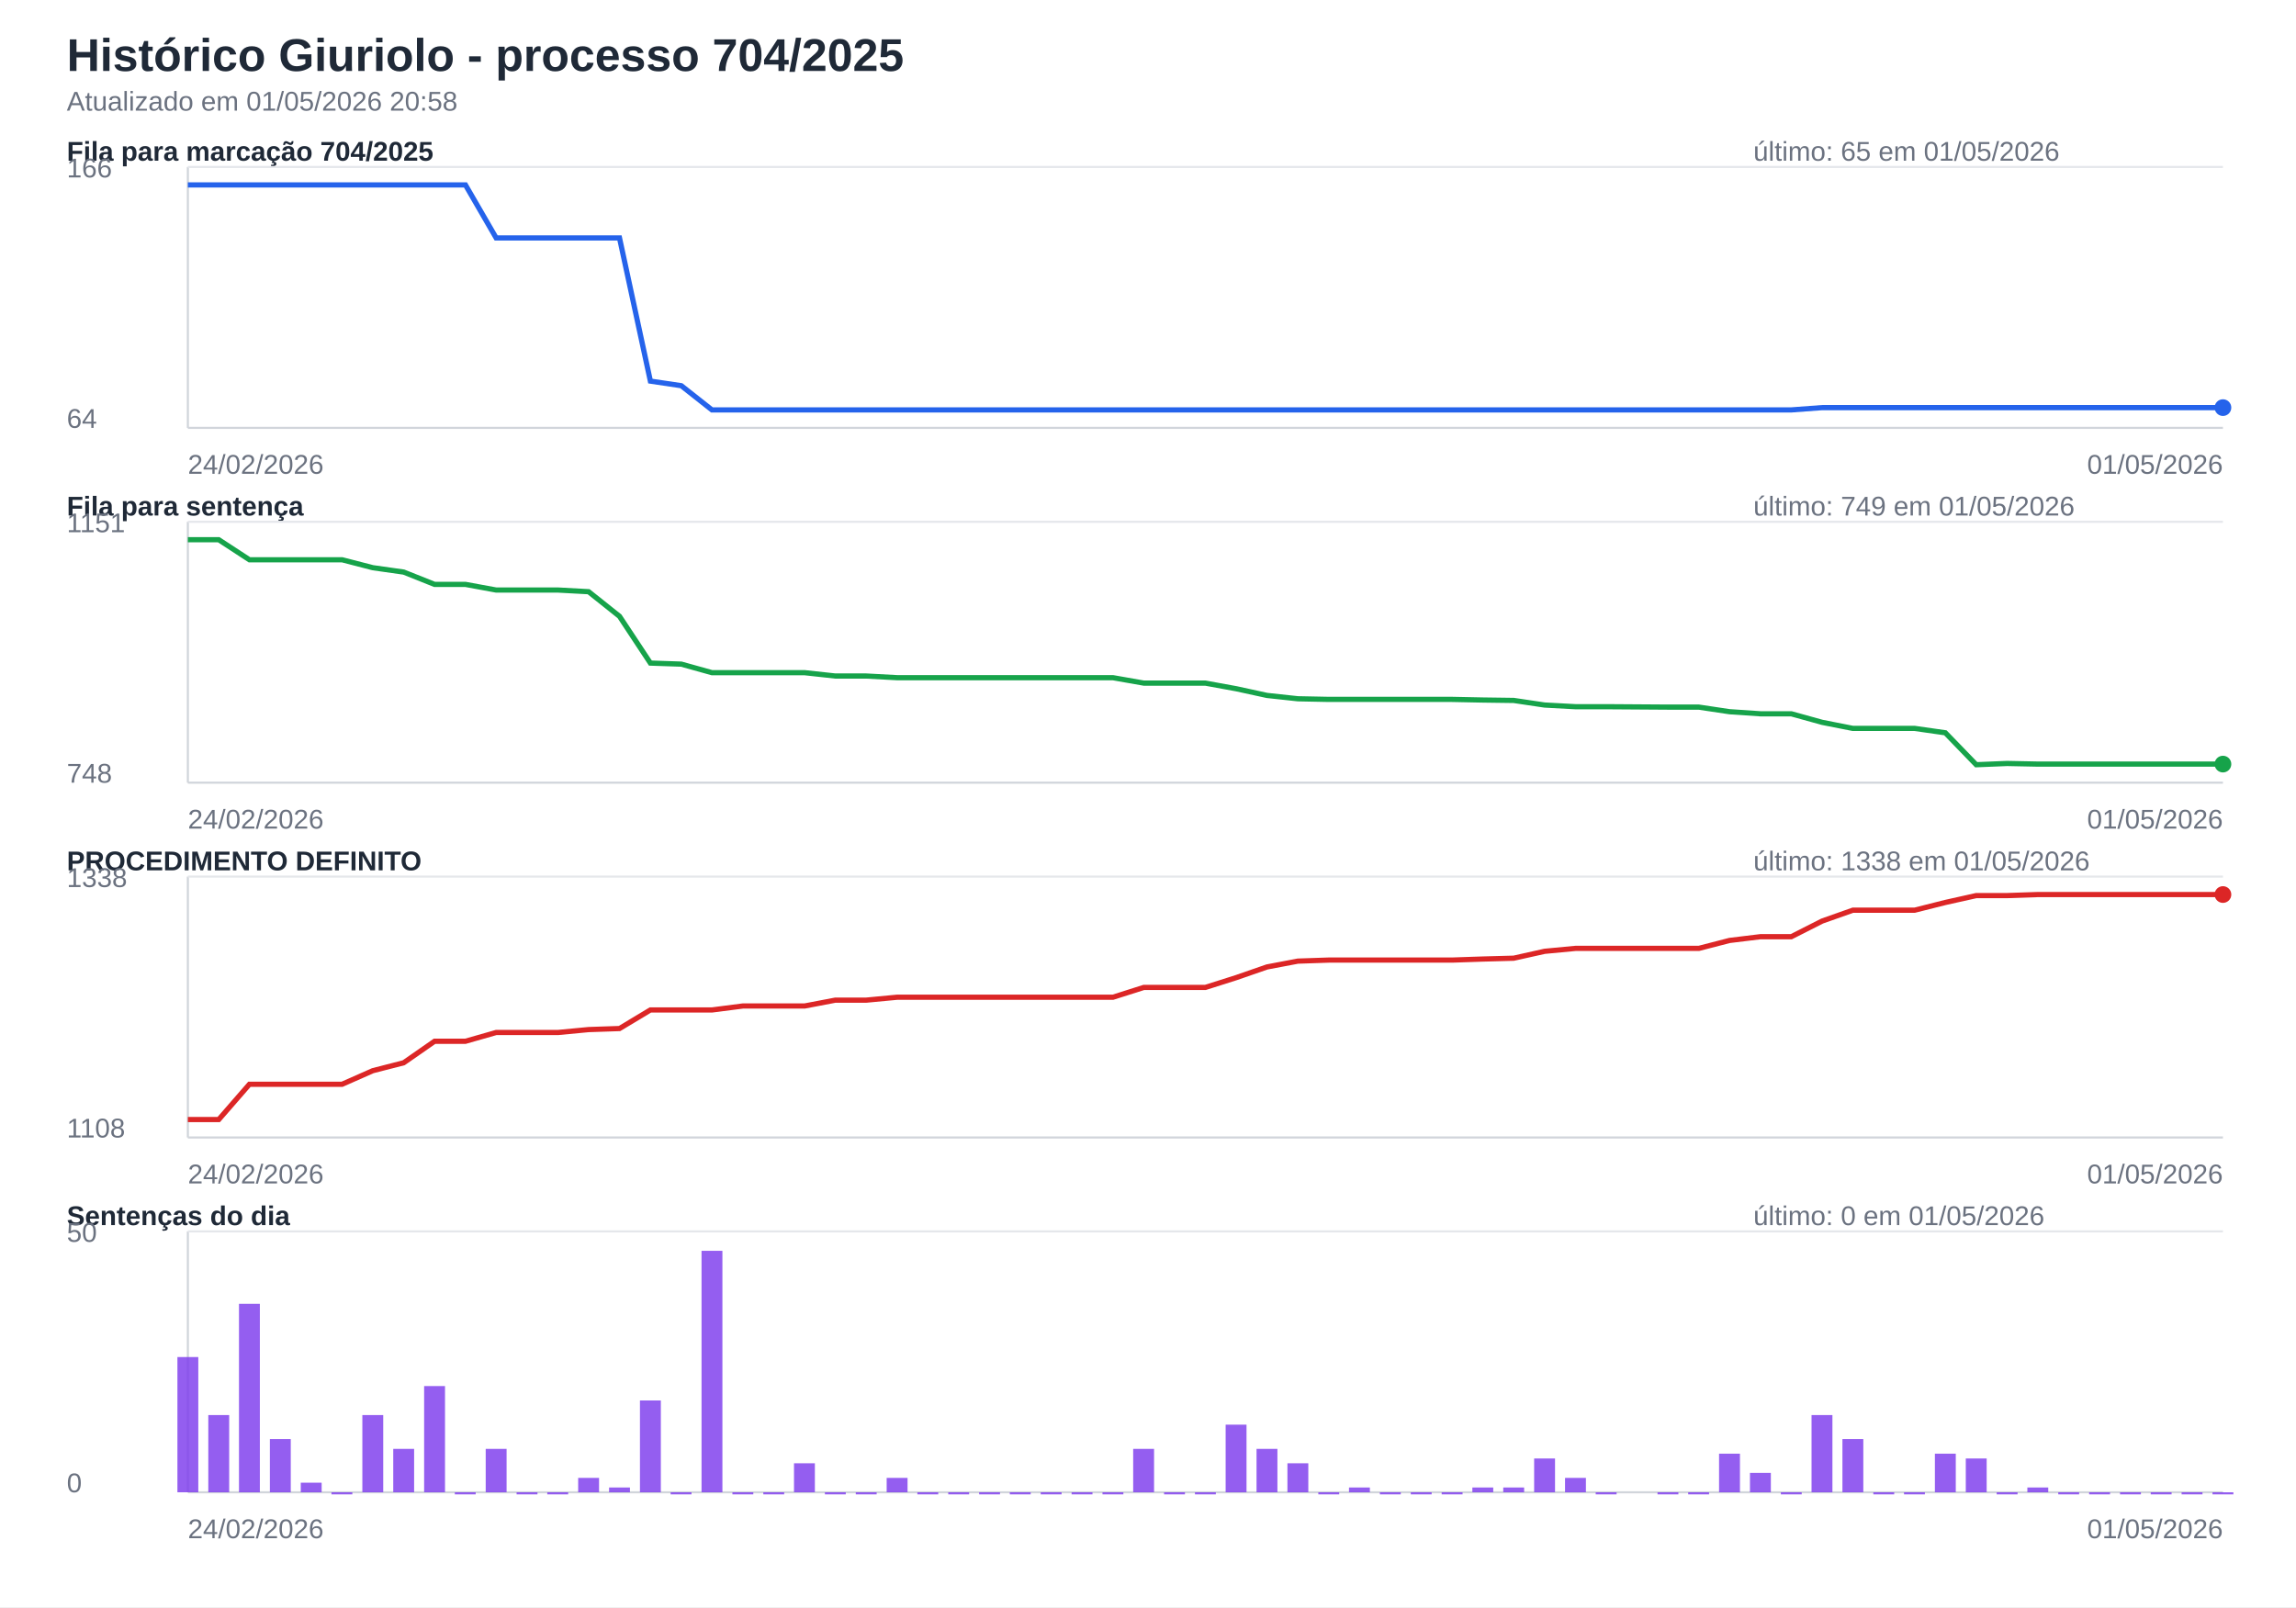
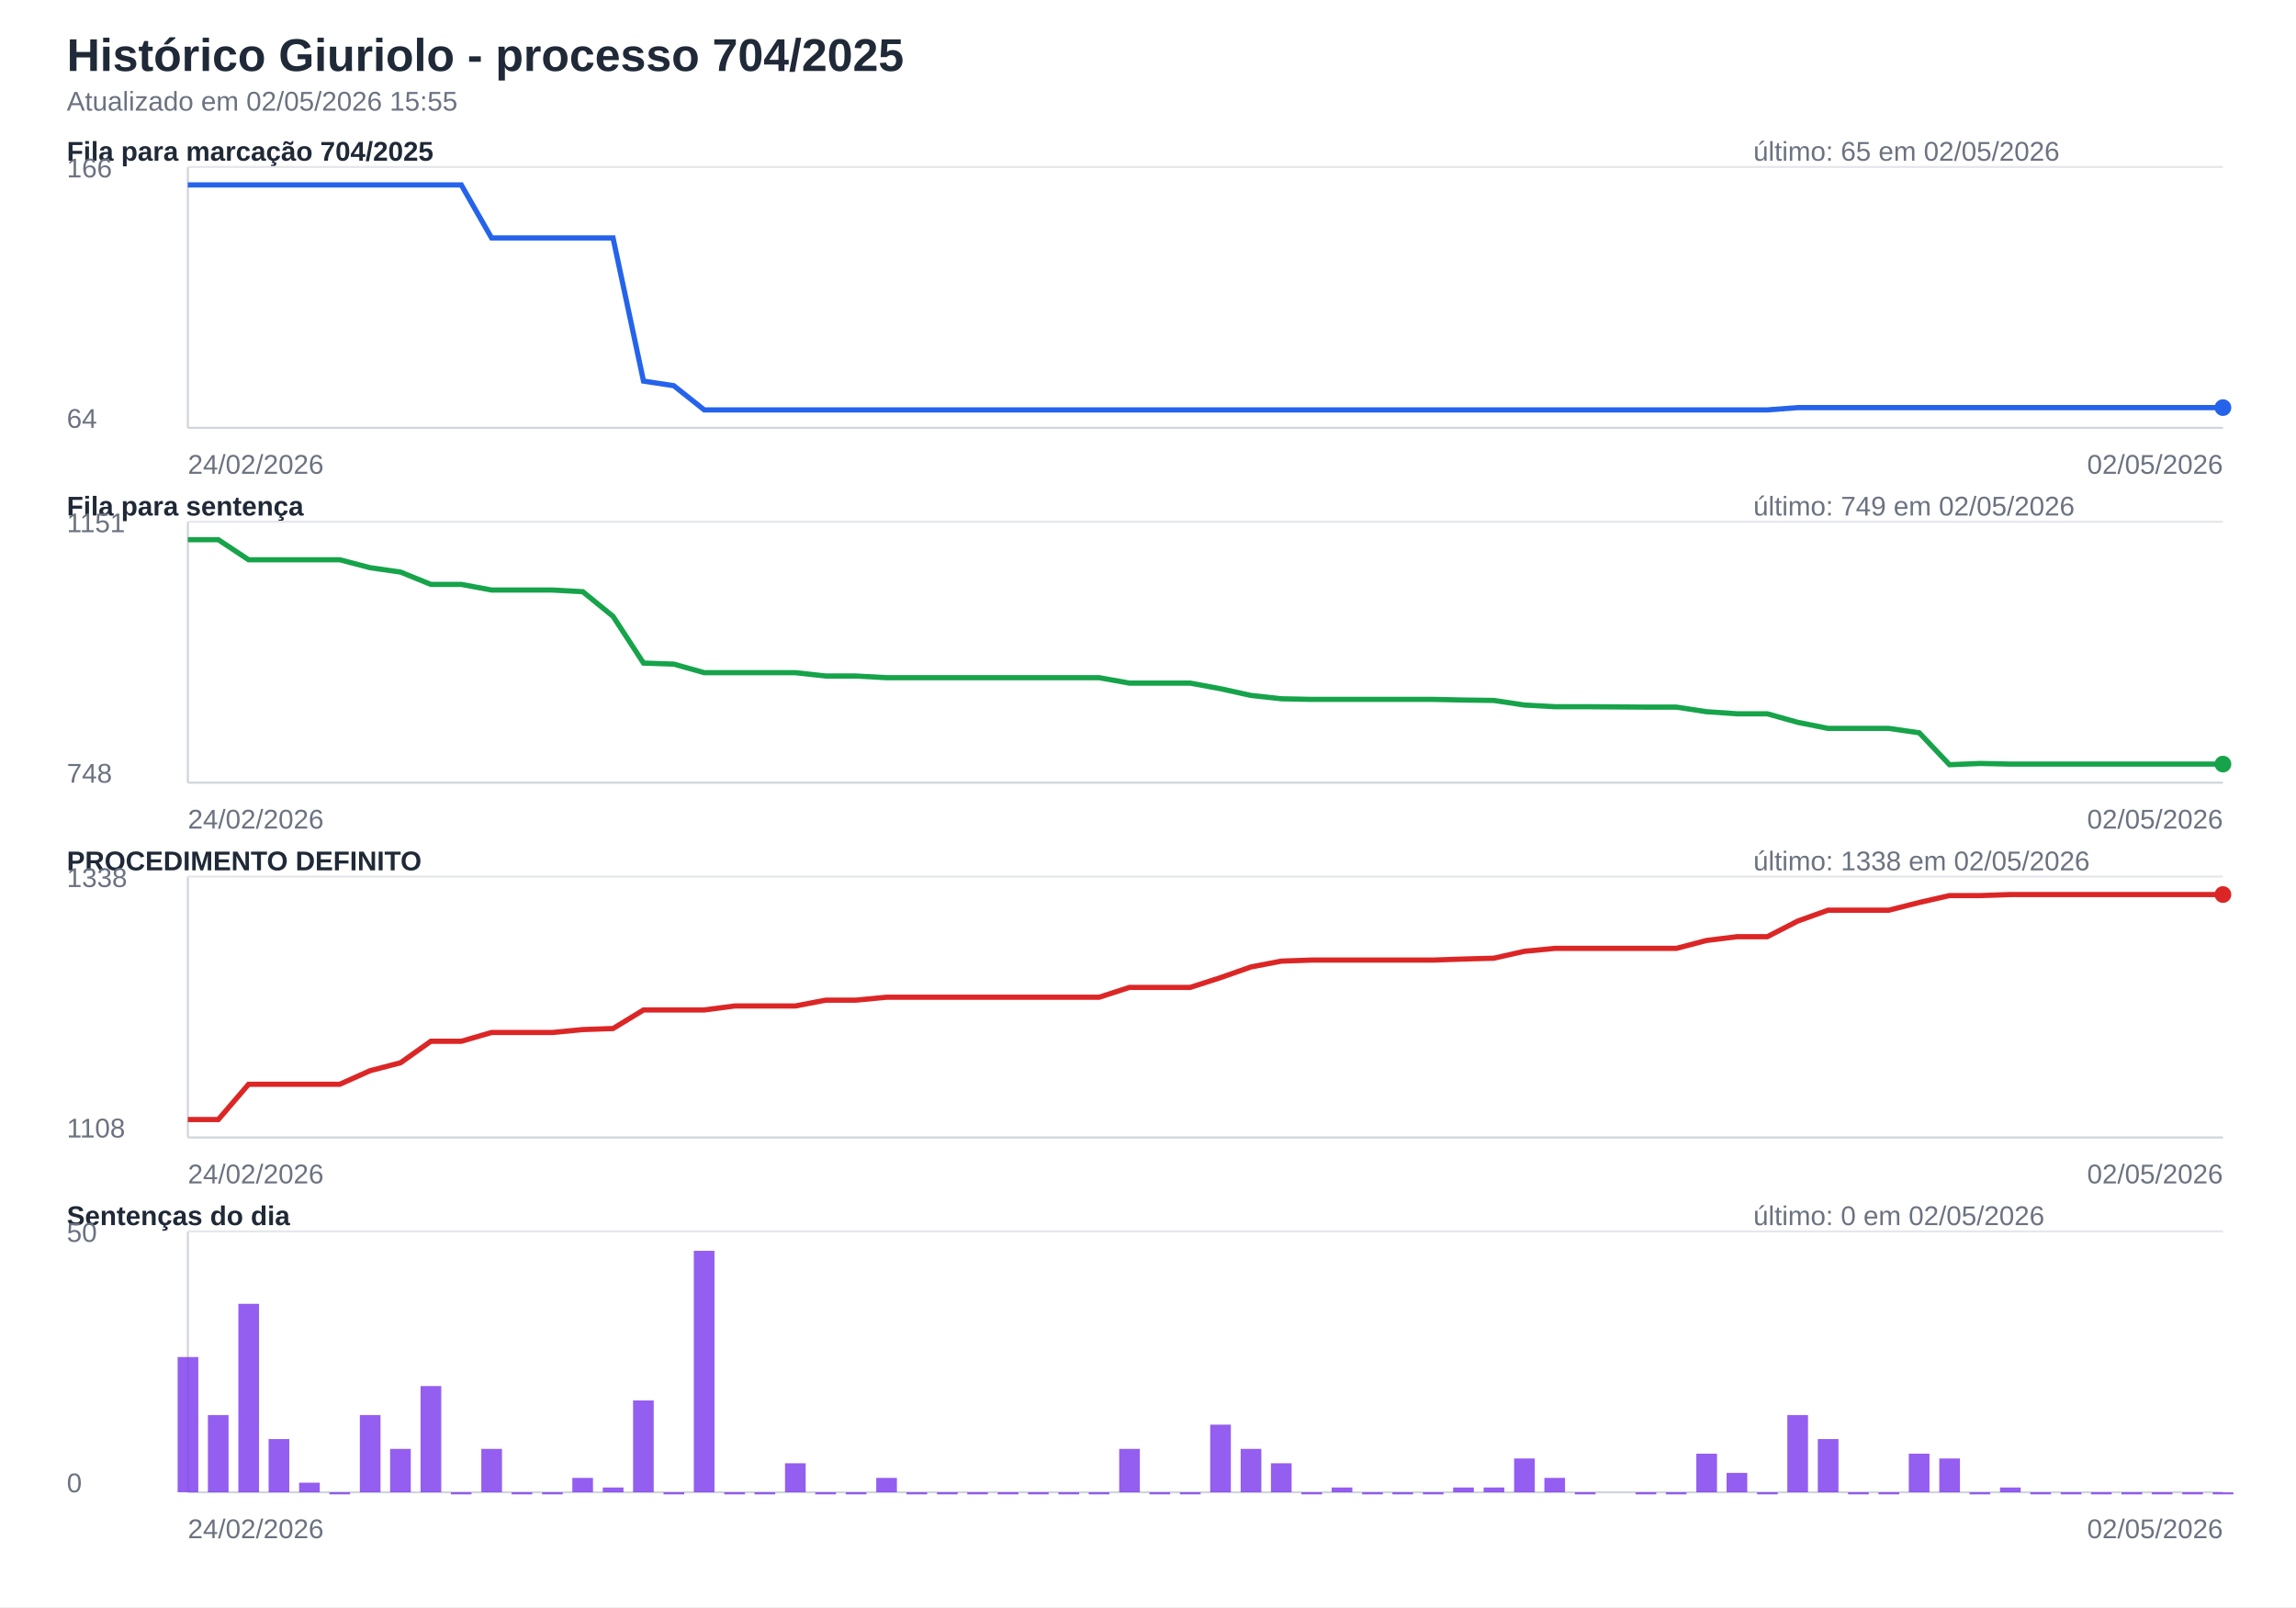
<svg xmlns="http://www.w3.org/2000/svg" width="1100" height="770" viewBox="0 0 1100 770">
  <rect width="100%" height="100%" fill="#ffffff" />
  <style>text{font-family:Segoe UI,Arial,sans-serif;font-size:13px;fill:#1f2937}.titulo{font-size:22px;font-weight:700}.sub{fill:#6b7280}.eixo{stroke:#d1d5db;stroke-width:1}.grade{stroke:#e5e7eb;stroke-width:1}.linha{fill:none;stroke-width:2.5}.barra{opacity:.82}</style>
  <text class="titulo" x="32" y="34">Histórico Giuriolo - processo 704/2025</text>
-   <text class="sub" x="32" y="53">Atualizado em 01/05/2026 20:58</text>
+   <text class="sub" x="32" y="53">Atualizado em 02/05/2026 15:55</text>
  <text x="32" y="77" font-weight="700">Fila para marcação 704/2025</text>
-   <text class="sub" x="840" y="77">último: 65 em 01/05/2026</text>
+   <text class="sub" x="840" y="77">último: 65 em 02/05/2026</text>
  <line class="eixo" x1="90" y1="205" x2="1065" y2="205" />
  <line class="eixo" x1="90" y1="80" x2="90" y2="205" />
  <line class="grade" x1="90" y1="80" x2="1065" y2="80" />
  <text class="sub" x="32" y="85">166</text>
  <text class="sub" x="32" y="205">64</text>
-   <path class="linha" stroke="#2563eb" d="M90.0,88.6 L104.8,88.6 L119.5,88.6 L134.3,88.6 L149.1,88.6 L163.9,88.6 L178.6,88.6 L193.4,88.6 L208.2,88.6 L223.0,88.6 L237.7,114.0 L252.5,114.0 L267.3,114.0 L282.0,114.0 L296.8,114.0 L311.6,182.6 L326.4,184.8 L341.1,196.4 L355.9,196.4 L370.7,196.4 L385.5,196.4 L400.2,196.4 L415.0,196.4 L429.8,196.4 L444.5,196.4 L459.3,196.4 L474.1,196.4 L488.9,196.4 L503.6,196.4 L518.4,196.4 L533.2,196.4 L548.0,196.4 L562.7,196.4 L577.5,196.4 L592.3,196.4 L607.0,196.4 L621.8,196.4 L636.6,196.4 L651.4,196.4 L666.1,196.4 L680.9,196.4 L695.7,196.4 L710.5,196.4 L725.2,196.4 L740.0,196.4 L754.8,196.4 L769.5,196.4 L799.1,196.4 L813.9,196.4 L828.6,196.4 L843.4,196.4 L858.2,196.4 L873.0,195.3 L887.7,195.3 L902.5,195.3 L917.3,195.3 L932.0,195.3 L946.8,195.3 L961.6,195.3 L976.4,195.3 L991.1,195.3 L1005.9,195.3 L1020.7,195.3 L1035.5,195.3 L1050.2,195.3 L1065.0,195.3" />
+   <path class="linha" stroke="#2563eb" d="M90.0,88.6 L104.6,88.6 L119.1,88.6 L133.7,88.6 L148.2,88.6 L162.8,88.6 L177.3,88.6 L191.9,88.6 L206.4,88.6 L221.0,88.6 L235.5,114.0 L250.1,114.0 L264.6,114.0 L279.2,114.0 L293.7,114.0 L308.3,182.6 L322.8,184.8 L337.4,196.4 L351.9,196.4 L366.5,196.4 L381.0,196.4 L395.6,196.4 L410.1,196.4 L424.7,196.4 L439.3,196.4 L453.8,196.4 L468.4,196.4 L482.9,196.4 L497.5,196.4 L512.0,196.4 L526.6,196.4 L541.1,196.4 L555.7,196.4 L570.2,196.4 L584.8,196.4 L599.3,196.4 L613.9,196.4 L628.4,196.4 L643.0,196.4 L657.5,196.4 L672.1,196.4 L686.6,196.4 L701.2,196.4 L715.7,196.4 L730.3,196.4 L744.9,196.4 L759.4,196.4 L788.5,196.4 L803.1,196.4 L817.6,196.4 L832.2,196.4 L846.7,196.4 L861.3,195.3 L875.8,195.3 L890.4,195.3 L904.9,195.3 L919.5,195.3 L934.0,195.3 L948.6,195.3 L963.1,195.3 L977.7,195.3 L992.2,195.3 L1006.8,195.3 L1021.3,195.3 L1035.9,195.3 L1050.4,195.3 L1065.0,195.3" />
  <circle cx="1065.0" cy="195.3" r="4" fill="#2563eb" />
  <text class="sub" x="90" y="227">24/02/2026</text>
-   <text class="sub" text-anchor="end" x="1065" y="227">01/05/2026</text>
+   <text class="sub" text-anchor="end" x="1065" y="227">02/05/2026</text>
  <text x="32" y="247" font-weight="700">Fila para sentença</text>
-   <text class="sub" x="840" y="247">último: 749 em 01/05/2026</text>
+   <text class="sub" x="840" y="247">último: 749 em 02/05/2026</text>
  <line class="eixo" x1="90" y1="375" x2="1065" y2="375" />
  <line class="eixo" x1="90" y1="250" x2="90" y2="375" />
  <line class="grade" x1="90" y1="250" x2="1065" y2="250" />
  <text class="sub" x="32" y="255">1151</text>
  <text class="sub" x="32" y="375">748</text>
-   <path class="linha" stroke="#16a34a" d="M90.0,258.6 L104.8,258.6 L119.5,268.2 L134.3,268.2 L149.1,268.2 L163.9,268.2 L178.6,272.0 L193.4,274.1 L208.2,280.0 L223.0,280.0 L237.7,282.7 L252.5,282.7 L267.3,282.7 L282.0,283.5 L296.8,295.3 L311.6,317.7 L326.4,318.2 L341.1,322.3 L355.9,322.3 L370.7,322.3 L385.5,322.3 L400.2,323.9 L415.0,323.9 L429.8,324.7 L444.5,324.7 L459.3,324.7 L474.1,324.7 L488.9,324.7 L503.6,324.7 L518.4,324.7 L533.2,324.7 L548.0,327.3 L562.7,327.3 L577.5,327.3 L592.3,330.0 L607.0,333.2 L621.8,334.8 L636.6,335.1 L651.4,335.1 L666.1,335.1 L680.9,335.1 L695.7,335.1 L710.5,335.4 L725.2,335.6 L740.0,337.8 L754.8,338.6 L769.5,338.6 L799.1,338.8 L813.9,338.8 L828.6,341.0 L843.4,342.0 L858.2,342.0 L873.0,346.1 L887.7,349.0 L902.5,349.0 L917.3,349.0 L932.0,351.1 L946.8,366.4 L961.6,365.8 L976.4,366.1 L991.1,366.1 L1005.9,366.1 L1020.7,366.1 L1035.5,366.1 L1050.2,366.1 L1065.0,366.1" />
+   <path class="linha" stroke="#16a34a" d="M90.0,258.6 L104.6,258.6 L119.1,268.2 L133.7,268.2 L148.2,268.2 L162.8,268.2 L177.3,272.0 L191.9,274.1 L206.4,280.0 L221.0,280.0 L235.5,282.7 L250.1,282.7 L264.6,282.7 L279.2,283.5 L293.7,295.3 L308.3,317.7 L322.8,318.2 L337.4,322.3 L351.9,322.3 L366.5,322.3 L381.0,322.3 L395.6,323.9 L410.1,323.9 L424.7,324.7 L439.3,324.7 L453.8,324.7 L468.4,324.7 L482.9,324.7 L497.5,324.7 L512.0,324.7 L526.6,324.7 L541.1,327.3 L555.7,327.3 L570.2,327.3 L584.8,330.0 L599.3,333.2 L613.9,334.8 L628.4,335.1 L643.0,335.1 L657.5,335.1 L672.1,335.1 L686.6,335.1 L701.2,335.4 L715.7,335.6 L730.3,337.8 L744.9,338.6 L759.4,338.6 L788.5,338.8 L803.1,338.8 L817.6,341.0 L832.2,342.0 L846.7,342.0 L861.3,346.1 L875.8,349.0 L890.4,349.0 L904.9,349.0 L919.5,351.1 L934.0,366.4 L948.6,365.8 L963.1,366.1 L977.7,366.1 L992.2,366.1 L1006.8,366.1 L1021.3,366.1 L1035.9,366.1 L1050.4,366.1 L1065.0,366.1" />
  <circle cx="1065.0" cy="366.1" r="4" fill="#16a34a" />
  <text class="sub" x="90" y="397">24/02/2026</text>
-   <text class="sub" text-anchor="end" x="1065" y="397">01/05/2026</text>
+   <text class="sub" text-anchor="end" x="1065" y="397">02/05/2026</text>
  <text x="32" y="417" font-weight="700">PROCEDIMENTO DEFINITO</text>
-   <text class="sub" x="840" y="417">último: 1338 em 01/05/2026</text>
+   <text class="sub" x="840" y="417">último: 1338 em 02/05/2026</text>
  <line class="eixo" x1="90" y1="545" x2="1065" y2="545" />
  <line class="eixo" x1="90" y1="420" x2="90" y2="545" />
  <line class="grade" x1="90" y1="420" x2="1065" y2="420" />
  <text class="sub" x="32" y="425">1338</text>
  <text class="sub" x="32" y="545">1108</text>
-   <path class="linha" stroke="#dc2626" d="M90.0,536.4 L104.8,536.4 L119.5,519.5 L134.3,519.5 L149.1,519.5 L163.9,519.5 L178.6,513.0 L193.4,509.2 L208.2,498.9 L223.0,498.9 L237.7,494.7 L252.5,494.7 L267.3,494.7 L282.0,493.3 L296.8,492.8 L311.6,483.9 L326.4,483.9 L341.1,483.9 L355.9,482.0 L370.7,482.0 L385.5,482.0 L400.2,479.2 L415.0,479.2 L429.8,477.8 L444.5,477.8 L459.3,477.8 L474.1,477.8 L488.9,477.8 L503.6,477.8 L518.4,477.8 L533.2,477.8 L548.0,473.1 L562.7,473.1 L577.5,473.1 L592.3,468.4 L607.0,463.3 L621.8,460.5 L636.6,460.0 L651.4,460.0 L666.1,460.0 L680.9,460.0 L695.7,460.0 L710.5,459.5 L725.2,459.1 L740.0,455.8 L754.8,454.4 L769.5,454.4 L799.1,454.4 L813.9,454.4 L828.6,450.6 L843.4,448.8 L858.2,448.8 L873.0,441.3 L887.7,436.1 L902.5,436.1 L917.3,436.1 L932.0,432.4 L946.8,429.1 L961.6,429.1 L976.4,428.6 L991.1,428.6 L1005.9,428.6 L1020.7,428.6 L1035.5,428.6 L1050.2,428.6 L1065.0,428.6" />
+   <path class="linha" stroke="#dc2626" d="M90.0,536.4 L104.6,536.4 L119.1,519.5 L133.7,519.5 L148.2,519.5 L162.8,519.5 L177.3,513.0 L191.9,509.2 L206.4,498.9 L221.0,498.9 L235.5,494.7 L250.1,494.7 L264.6,494.7 L279.2,493.3 L293.7,492.8 L308.3,483.9 L322.8,483.9 L337.4,483.9 L351.9,482.0 L366.5,482.0 L381.0,482.0 L395.6,479.2 L410.1,479.2 L424.7,477.8 L439.3,477.8 L453.8,477.8 L468.4,477.8 L482.9,477.8 L497.5,477.8 L512.0,477.8 L526.6,477.8 L541.1,473.1 L555.7,473.1 L570.2,473.1 L584.8,468.4 L599.3,463.3 L613.9,460.5 L628.4,460.0 L643.0,460.0 L657.5,460.0 L672.1,460.0 L686.6,460.0 L701.2,459.5 L715.7,459.1 L730.3,455.8 L744.9,454.4 L759.4,454.4 L788.5,454.4 L803.1,454.4 L817.6,450.6 L832.2,448.8 L846.7,448.8 L861.3,441.3 L875.8,436.1 L890.4,436.1 L904.9,436.1 L919.5,432.4 L934.0,429.1 L948.6,429.1 L963.1,428.6 L977.7,428.6 L992.2,428.6 L1006.8,428.6 L1021.3,428.6 L1035.9,428.6 L1050.4,428.6 L1065.0,428.6" />
  <circle cx="1065.0" cy="428.6" r="4" fill="#dc2626" />
  <text class="sub" x="90" y="567">24/02/2026</text>
-   <text class="sub" text-anchor="end" x="1065" y="567">01/05/2026</text>
+   <text class="sub" text-anchor="end" x="1065" y="567">02/05/2026</text>
  <text x="32" y="587" font-weight="700">Sentenças do dia</text>
-   <text class="sub" x="840" y="587">último: 0 em 01/05/2026</text>
+   <text class="sub" x="840" y="587">último: 0 em 02/05/2026</text>
  <line class="eixo" x1="90" y1="715" x2="1065" y2="715" />
  <line class="eixo" x1="90" y1="590" x2="90" y2="715" />
  <line class="grade" x1="90" y1="590" x2="1065" y2="590" />
  <text class="sub" x="32" y="595">50</text>
  <text class="sub" x="32" y="715">0</text>
-   <rect class="barra" x="85.0" y="650.2" width="10.0" height="64.8" fill="#7c3aed" />
-   <rect class="barra" x="99.8" y="678.0" width="10.0" height="37.0" fill="#7c3aed" />
-   <rect class="barra" x="114.5" y="624.7" width="10.0" height="90.3" fill="#7c3aed" />
-   <rect class="barra" x="129.3" y="689.5" width="10.0" height="25.5" fill="#7c3aed" />
-   <rect class="barra" x="144.1" y="710.4" width="10.0" height="4.6" fill="#7c3aed" />
-   <rect class="barra" x="158.8" y="715.0" width="10.0" height="1.0" fill="#7c3aed" />
-   <rect class="barra" x="173.6" y="678.0" width="10.0" height="37.0" fill="#7c3aed" />
-   <rect class="barra" x="188.4" y="694.2" width="10.0" height="20.8" fill="#7c3aed" />
-   <rect class="barra" x="203.2" y="664.1" width="10.0" height="50.9" fill="#7c3aed" />
-   <rect class="barra" x="217.9" y="715.0" width="10.0" height="1.0" fill="#7c3aed" />
-   <rect class="barra" x="232.7" y="694.2" width="10.0" height="20.8" fill="#7c3aed" />
-   <rect class="barra" x="247.5" y="715.0" width="10.0" height="1.0" fill="#7c3aed" />
-   <rect class="barra" x="262.2" y="715.0" width="10.0" height="1.0" fill="#7c3aed" />
-   <rect class="barra" x="277.0" y="708.1" width="10.0" height="6.9" fill="#7c3aed" />
-   <rect class="barra" x="291.8" y="712.7" width="10.0" height="2.3" fill="#7c3aed" />
-   <rect class="barra" x="306.6" y="671.0" width="10.0" height="44.0" fill="#7c3aed" />
-   <rect class="barra" x="321.3" y="715.0" width="10.0" height="1.0" fill="#7c3aed" />
-   <rect class="barra" x="336.1" y="599.3" width="10.0" height="115.7" fill="#7c3aed" />
-   <rect class="barra" x="350.9" y="715.0" width="10.0" height="1.0" fill="#7c3aed" />
-   <rect class="barra" x="365.7" y="715.0" width="10.0" height="1.0" fill="#7c3aed" />
-   <rect class="barra" x="380.4" y="701.1" width="10.0" height="13.9" fill="#7c3aed" />
-   <rect class="barra" x="395.2" y="715.0" width="10.0" height="1.0" fill="#7c3aed" />
-   <rect class="barra" x="410.0" y="715.0" width="10.0" height="1.0" fill="#7c3aed" />
-   <rect class="barra" x="424.8" y="708.1" width="10.0" height="6.9" fill="#7c3aed" />
-   <rect class="barra" x="439.5" y="715.0" width="10.0" height="1.0" fill="#7c3aed" />
-   <rect class="barra" x="454.3" y="715.0" width="10.0" height="1.0" fill="#7c3aed" />
-   <rect class="barra" x="469.1" y="715.0" width="10.0" height="1.0" fill="#7c3aed" />
-   <rect class="barra" x="483.8" y="715.0" width="10.0" height="1.0" fill="#7c3aed" />
-   <rect class="barra" x="498.6" y="715.0" width="10.0" height="1.0" fill="#7c3aed" />
-   <rect class="barra" x="513.4" y="715.0" width="10.0" height="1.0" fill="#7c3aed" />
-   <rect class="barra" x="528.2" y="715.0" width="10.0" height="1.0" fill="#7c3aed" />
-   <rect class="barra" x="542.9" y="694.2" width="10.0" height="20.8" fill="#7c3aed" />
-   <rect class="barra" x="557.7" y="715.0" width="10.0" height="1.0" fill="#7c3aed" />
-   <rect class="barra" x="572.5" y="715.0" width="10.0" height="1.0" fill="#7c3aed" />
-   <rect class="barra" x="587.2" y="682.6" width="10.0" height="32.4" fill="#7c3aed" />
-   <rect class="barra" x="602.0" y="694.2" width="10.0" height="20.8" fill="#7c3aed" />
-   <rect class="barra" x="616.8" y="701.1" width="10.0" height="13.9" fill="#7c3aed" />
-   <rect class="barra" x="631.6" y="715.0" width="10.0" height="1.0" fill="#7c3aed" />
-   <rect class="barra" x="646.3" y="712.7" width="10.0" height="2.3" fill="#7c3aed" />
-   <rect class="barra" x="661.1" y="715.0" width="10.0" height="1.0" fill="#7c3aed" />
-   <rect class="barra" x="675.9" y="715.0" width="10.0" height="1.0" fill="#7c3aed" />
-   <rect class="barra" x="690.7" y="715.0" width="10.0" height="1.0" fill="#7c3aed" />
-   <rect class="barra" x="705.4" y="712.7" width="10.0" height="2.3" fill="#7c3aed" />
-   <rect class="barra" x="720.2" y="712.7" width="10.0" height="2.3" fill="#7c3aed" />
-   <rect class="barra" x="735.0" y="698.8" width="10.0" height="16.2" fill="#7c3aed" />
-   <rect class="barra" x="749.8" y="708.1" width="10.0" height="6.9" fill="#7c3aed" />
-   <rect class="barra" x="764.5" y="715.0" width="10.0" height="1.0" fill="#7c3aed" />
-   <rect class="barra" x="794.1" y="715.0" width="10.0" height="1.0" fill="#7c3aed" />
-   <rect class="barra" x="808.8" y="715.0" width="10.0" height="1.0" fill="#7c3aed" />
-   <rect class="barra" x="823.6" y="696.5" width="10.0" height="18.5" fill="#7c3aed" />
-   <rect class="barra" x="838.4" y="705.7" width="10.0" height="9.3" fill="#7c3aed" />
-   <rect class="barra" x="853.2" y="715.0" width="10.0" height="1.0" fill="#7c3aed" />
-   <rect class="barra" x="867.9" y="678.0" width="10.0" height="37.0" fill="#7c3aed" />
-   <rect class="barra" x="882.7" y="689.5" width="10.0" height="25.5" fill="#7c3aed" />
-   <rect class="barra" x="897.5" y="715.0" width="10.0" height="1.0" fill="#7c3aed" />
-   <rect class="barra" x="912.2" y="715.0" width="10.0" height="1.0" fill="#7c3aed" />
-   <rect class="barra" x="927.0" y="696.5" width="10.0" height="18.5" fill="#7c3aed" />
-   <rect class="barra" x="941.8" y="698.8" width="10.0" height="16.2" fill="#7c3aed" />
-   <rect class="barra" x="956.6" y="715.0" width="10.0" height="1.0" fill="#7c3aed" />
-   <rect class="barra" x="971.3" y="712.7" width="10.0" height="2.3" fill="#7c3aed" />
-   <rect class="barra" x="986.1" y="715.0" width="10.0" height="1.0" fill="#7c3aed" />
-   <rect class="barra" x="1000.9" y="715.0" width="10.0" height="1.0" fill="#7c3aed" />
-   <rect class="barra" x="1015.7" y="715.0" width="10.0" height="1.0" fill="#7c3aed" />
-   <rect class="barra" x="1030.4" y="715.0" width="10.0" height="1.0" fill="#7c3aed" />
-   <rect class="barra" x="1045.2" y="715.0" width="10.0" height="1.0" fill="#7c3aed" />
-   <rect class="barra" x="1060.0" y="715.0" width="10.0" height="1.0" fill="#7c3aed" />
+   <rect class="barra" x="85.1" y="650.2" width="9.9" height="64.8" fill="#7c3aed" />
+   <rect class="barra" x="99.6" y="678.0" width="9.9" height="37.0" fill="#7c3aed" />
+   <rect class="barra" x="114.2" y="624.7" width="9.9" height="90.3" fill="#7c3aed" />
+   <rect class="barra" x="128.7" y="689.5" width="9.9" height="25.5" fill="#7c3aed" />
+   <rect class="barra" x="143.3" y="710.4" width="9.9" height="4.6" fill="#7c3aed" />
+   <rect class="barra" x="157.8" y="715.0" width="9.9" height="1.0" fill="#7c3aed" />
+   <rect class="barra" x="172.4" y="678.0" width="9.9" height="37.0" fill="#7c3aed" />
+   <rect class="barra" x="186.9" y="694.2" width="9.9" height="20.8" fill="#7c3aed" />
+   <rect class="barra" x="201.5" y="664.1" width="9.9" height="50.9" fill="#7c3aed" />
+   <rect class="barra" x="216.0" y="715.0" width="9.9" height="1.0" fill="#7c3aed" />
+   <rect class="barra" x="230.6" y="694.2" width="9.9" height="20.8" fill="#7c3aed" />
+   <rect class="barra" x="245.1" y="715.0" width="9.9" height="1.0" fill="#7c3aed" />
+   <rect class="barra" x="259.7" y="715.0" width="9.9" height="1.0" fill="#7c3aed" />
+   <rect class="barra" x="274.2" y="708.1" width="9.9" height="6.9" fill="#7c3aed" />
+   <rect class="barra" x="288.8" y="712.7" width="9.9" height="2.3" fill="#7c3aed" />
+   <rect class="barra" x="303.3" y="671.0" width="9.9" height="44.0" fill="#7c3aed" />
+   <rect class="barra" x="317.9" y="715.0" width="9.9" height="1.0" fill="#7c3aed" />
+   <rect class="barra" x="332.4" y="599.3" width="9.9" height="115.7" fill="#7c3aed" />
+   <rect class="barra" x="347.0" y="715.0" width="9.9" height="1.0" fill="#7c3aed" />
+   <rect class="barra" x="361.5" y="715.0" width="9.9" height="1.0" fill="#7c3aed" />
+   <rect class="barra" x="376.1" y="701.1" width="9.9" height="13.9" fill="#7c3aed" />
+   <rect class="barra" x="390.6" y="715.0" width="9.9" height="1.0" fill="#7c3aed" />
+   <rect class="barra" x="405.2" y="715.0" width="9.9" height="1.0" fill="#7c3aed" />
+   <rect class="barra" x="419.8" y="708.1" width="9.9" height="6.9" fill="#7c3aed" />
+   <rect class="barra" x="434.3" y="715.0" width="9.9" height="1.0" fill="#7c3aed" />
+   <rect class="barra" x="448.9" y="715.0" width="9.9" height="1.0" fill="#7c3aed" />
+   <rect class="barra" x="463.4" y="715.0" width="9.9" height="1.0" fill="#7c3aed" />
+   <rect class="barra" x="478.0" y="715.0" width="9.9" height="1.0" fill="#7c3aed" />
+   <rect class="barra" x="492.5" y="715.0" width="9.9" height="1.0" fill="#7c3aed" />
+   <rect class="barra" x="507.1" y="715.0" width="9.9" height="1.0" fill="#7c3aed" />
+   <rect class="barra" x="521.6" y="715.0" width="9.9" height="1.0" fill="#7c3aed" />
+   <rect class="barra" x="536.2" y="694.2" width="9.9" height="20.8" fill="#7c3aed" />
+   <rect class="barra" x="550.7" y="715.0" width="9.9" height="1.0" fill="#7c3aed" />
+   <rect class="barra" x="565.3" y="715.0" width="9.9" height="1.0" fill="#7c3aed" />
+   <rect class="barra" x="579.8" y="682.6" width="9.9" height="32.4" fill="#7c3aed" />
+   <rect class="barra" x="594.4" y="694.2" width="9.9" height="20.8" fill="#7c3aed" />
+   <rect class="barra" x="608.9" y="701.1" width="9.9" height="13.9" fill="#7c3aed" />
+   <rect class="barra" x="623.5" y="715.0" width="9.9" height="1.0" fill="#7c3aed" />
+   <rect class="barra" x="638.0" y="712.7" width="9.9" height="2.3" fill="#7c3aed" />
+   <rect class="barra" x="652.6" y="715.0" width="9.9" height="1.0" fill="#7c3aed" />
+   <rect class="barra" x="667.1" y="715.0" width="9.9" height="1.0" fill="#7c3aed" />
+   <rect class="barra" x="681.7" y="715.0" width="9.9" height="1.0" fill="#7c3aed" />
+   <rect class="barra" x="696.2" y="712.7" width="9.9" height="2.3" fill="#7c3aed" />
+   <rect class="barra" x="710.8" y="712.7" width="9.9" height="2.3" fill="#7c3aed" />
+   <rect class="barra" x="725.4" y="698.8" width="9.9" height="16.2" fill="#7c3aed" />
+   <rect class="barra" x="739.9" y="708.1" width="9.9" height="6.9" fill="#7c3aed" />
+   <rect class="barra" x="754.5" y="715.0" width="9.9" height="1.0" fill="#7c3aed" />
+   <rect class="barra" x="783.6" y="715.0" width="9.9" height="1.0" fill="#7c3aed" />
+   <rect class="barra" x="798.1" y="715.0" width="9.9" height="1.0" fill="#7c3aed" />
+   <rect class="barra" x="812.7" y="696.5" width="9.9" height="18.5" fill="#7c3aed" />
+   <rect class="barra" x="827.2" y="705.7" width="9.9" height="9.3" fill="#7c3aed" />
+   <rect class="barra" x="841.8" y="715.0" width="9.9" height="1.0" fill="#7c3aed" />
+   <rect class="barra" x="856.3" y="678.0" width="9.9" height="37.0" fill="#7c3aed" />
+   <rect class="barra" x="870.9" y="689.5" width="9.9" height="25.5" fill="#7c3aed" />
+   <rect class="barra" x="885.4" y="715.0" width="9.9" height="1.0" fill="#7c3aed" />
+   <rect class="barra" x="900.0" y="715.0" width="9.9" height="1.0" fill="#7c3aed" />
+   <rect class="barra" x="914.5" y="696.5" width="9.9" height="18.5" fill="#7c3aed" />
+   <rect class="barra" x="929.1" y="698.8" width="9.9" height="16.2" fill="#7c3aed" />
+   <rect class="barra" x="943.6" y="715.0" width="9.9" height="1.0" fill="#7c3aed" />
+   <rect class="barra" x="958.2" y="712.7" width="9.9" height="2.3" fill="#7c3aed" />
+   <rect class="barra" x="972.7" y="715.0" width="9.9" height="1.0" fill="#7c3aed" />
+   <rect class="barra" x="987.3" y="715.0" width="9.9" height="1.0" fill="#7c3aed" />
+   <rect class="barra" x="1001.8" y="715.0" width="9.9" height="1.0" fill="#7c3aed" />
+   <rect class="barra" x="1016.4" y="715.0" width="9.9" height="1.0" fill="#7c3aed" />
+   <rect class="barra" x="1030.9" y="715.0" width="9.9" height="1.0" fill="#7c3aed" />
+   <rect class="barra" x="1045.5" y="715.0" width="9.9" height="1.0" fill="#7c3aed" />
+   <rect class="barra" x="1060.1" y="715.0" width="9.9" height="1.0" fill="#7c3aed" />
  <text class="sub" x="90" y="737">24/02/2026</text>
-   <text class="sub" text-anchor="end" x="1065" y="737">01/05/2026</text>
+   <text class="sub" text-anchor="end" x="1065" y="737">02/05/2026</text>
</svg>
